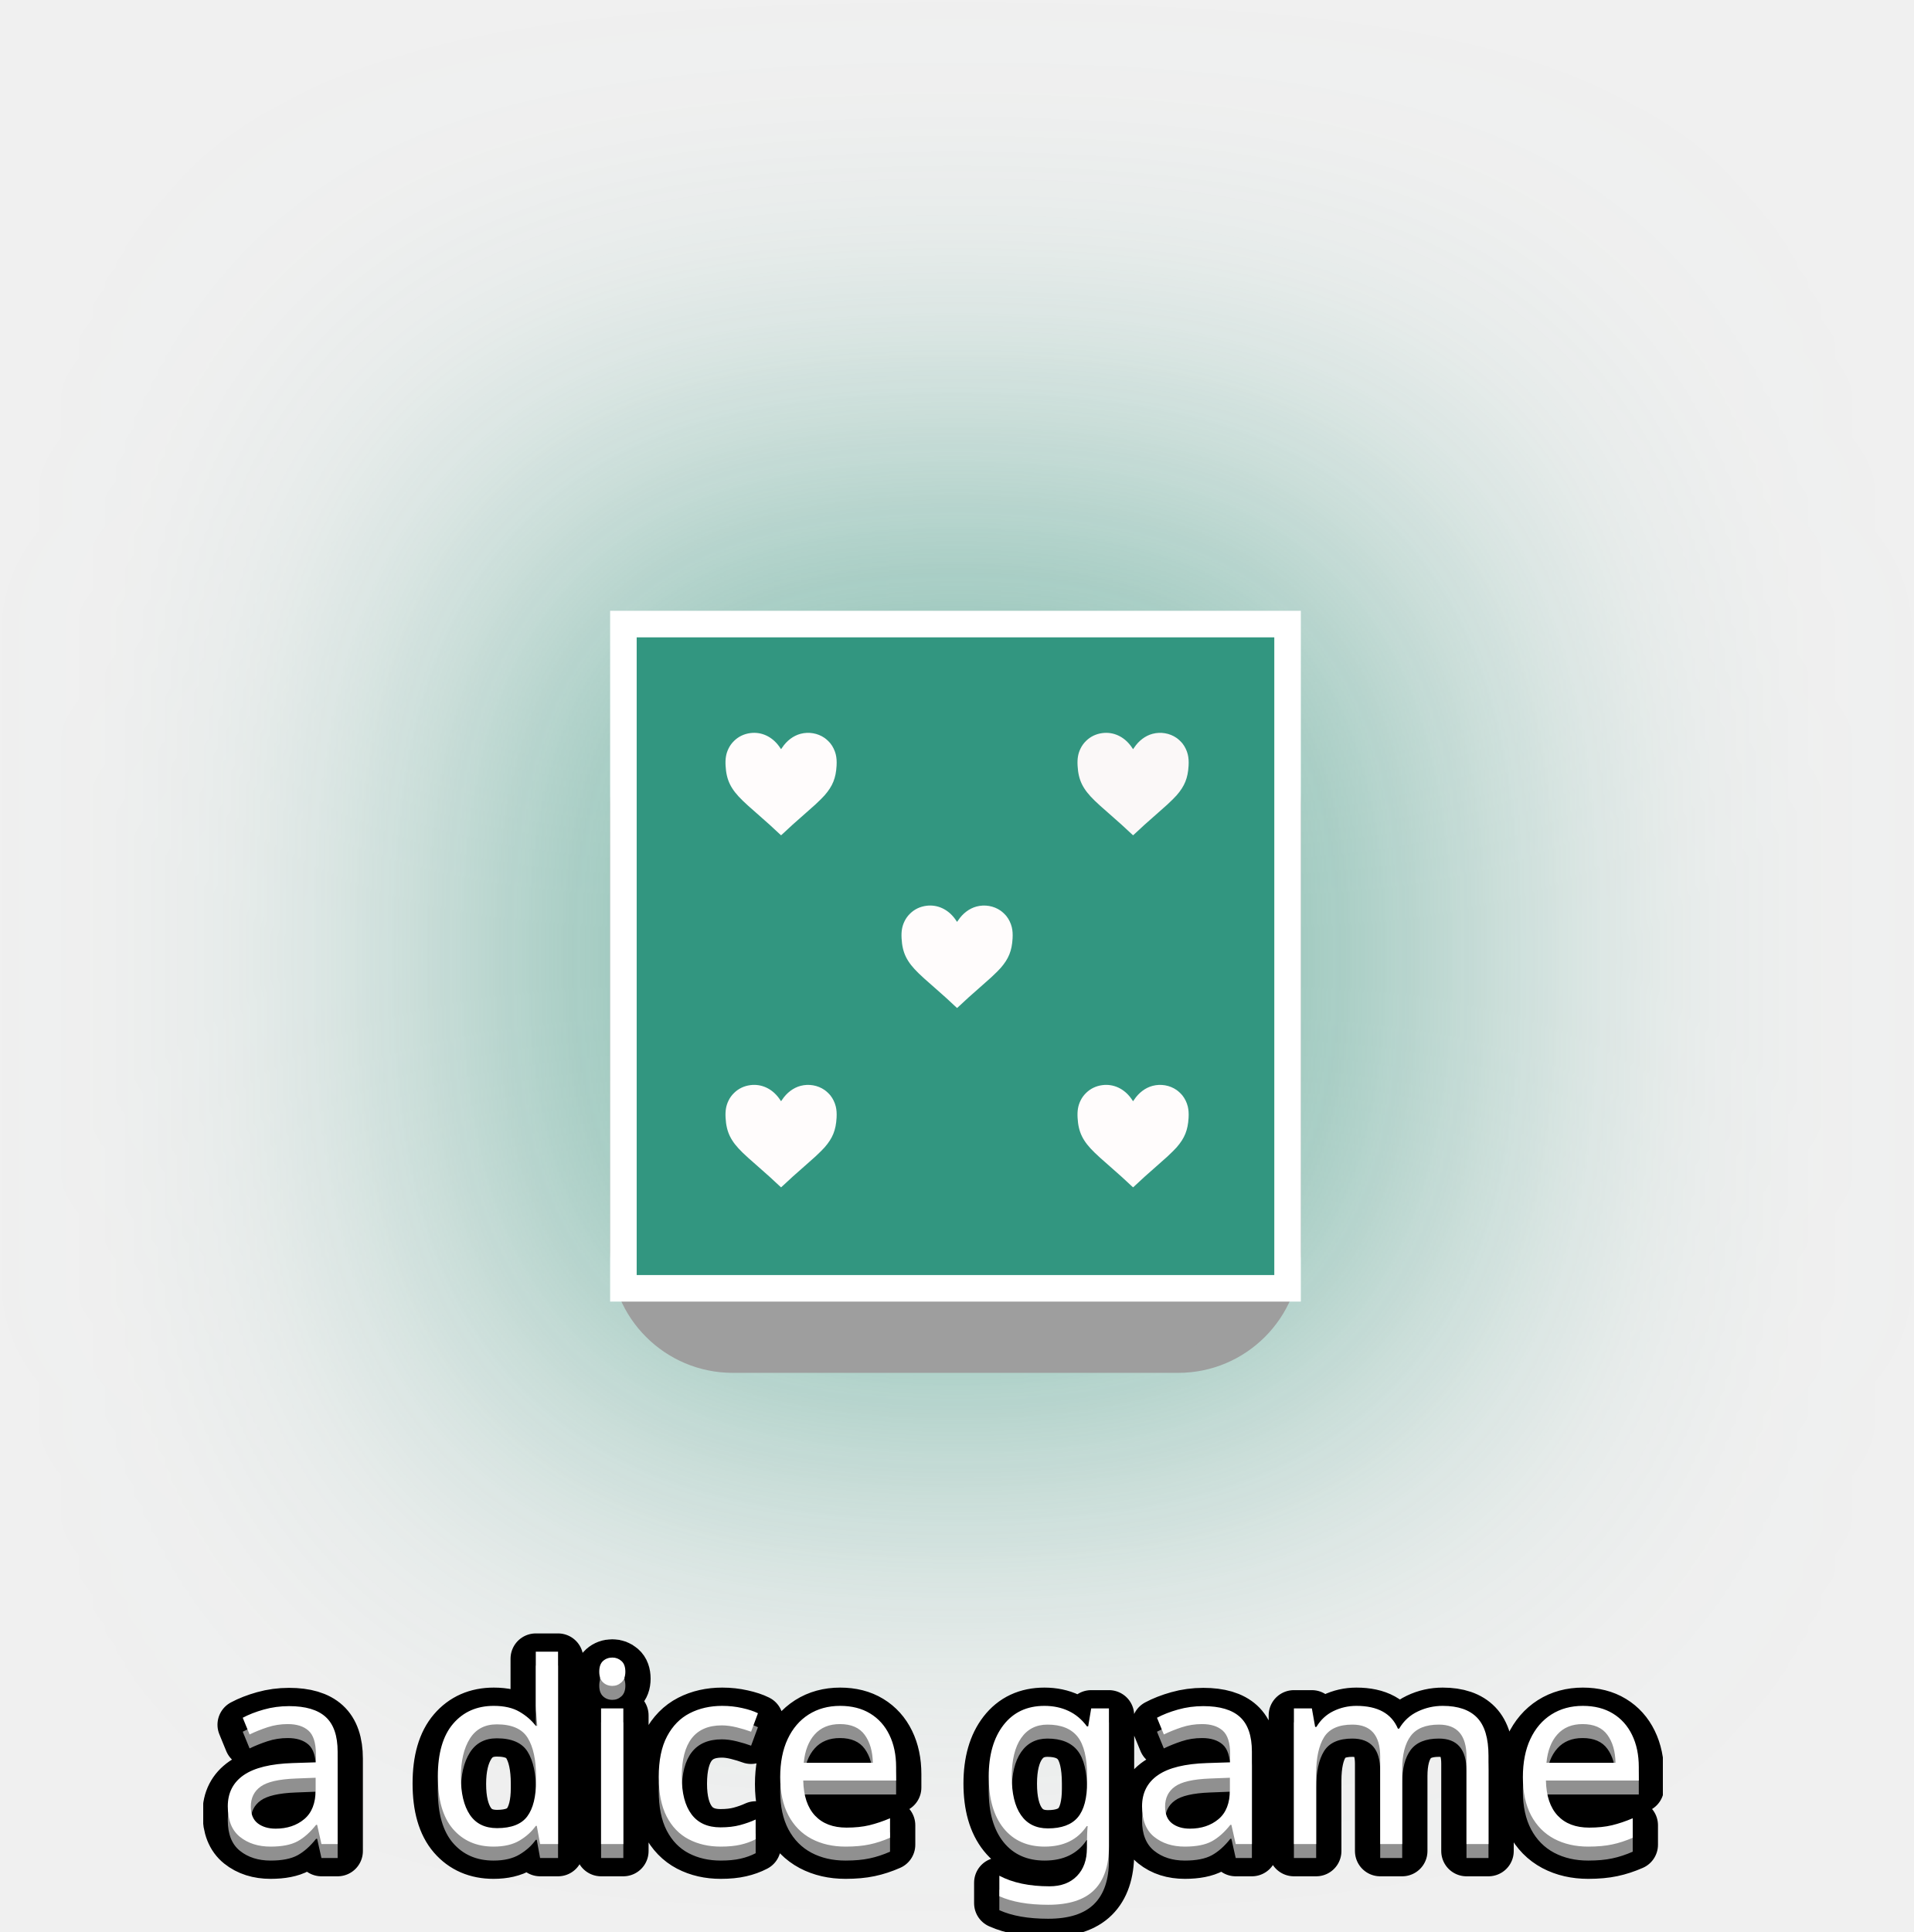
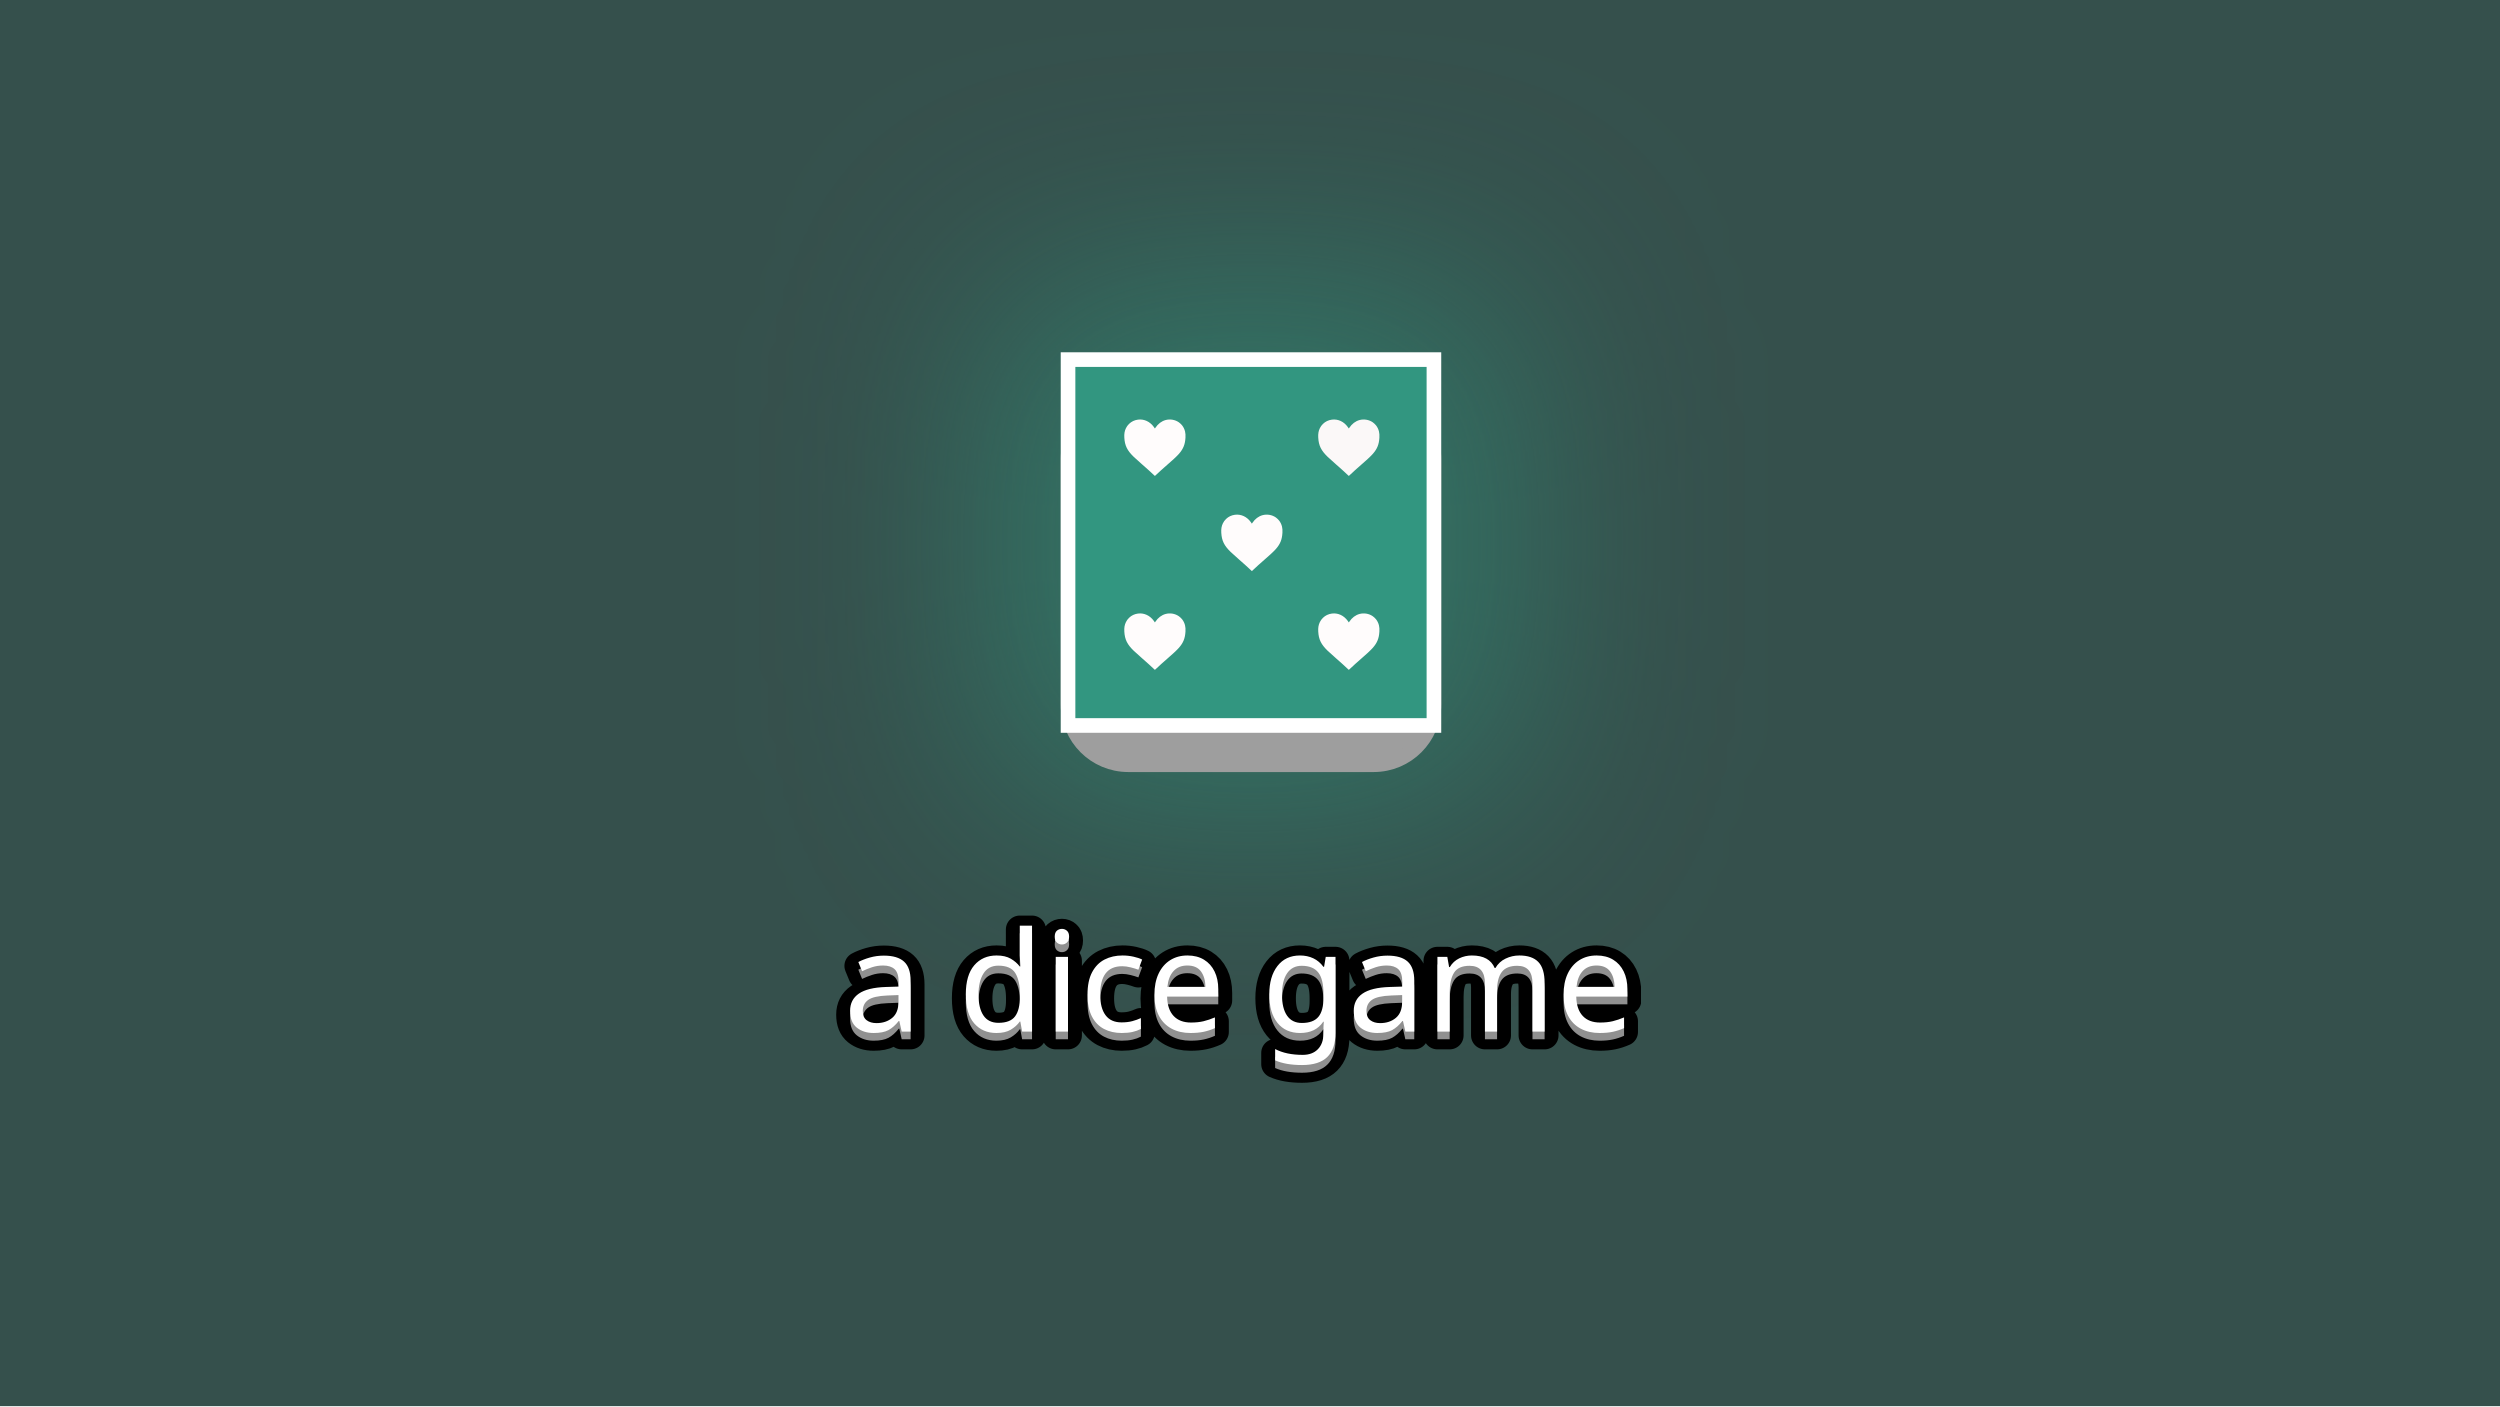
- <svg xmlns="http://www.w3.org/2000/svg" xmlns:xlink="http://www.w3.org/1999/xlink" width="576.183mm" height="581.717mm" viewBox="0 0 576.183 581.717" version="1.1" id="svg1" xml:space="preserve">
+ <svg xmlns="http://www.w3.org/2000/svg" xmlns:xlink="http://www.w3.org/1999/xlink" width="1366.556mm" height="768.59mm" viewBox="0 0 1366.556 768.59" version="1.1" id="svg1" xml:space="preserve">
  <defs id="defs1">
    <linearGradient id="swatch26">
      <stop style="stop-color:#000000;stop-opacity:0;" offset="0" id="stop26" />
    </linearGradient>
    <linearGradient id="swatch18">
      <stop style="stop-color:#ff0000;stop-opacity:1;" offset="0" id="stop18" />
    </linearGradient>
    <linearGradient xlink:href="#swatch26" id="linearGradient26" x1="74.5" y1="100.41" x2="124.923" y2="100.41" gradientUnits="userSpaceOnUse" gradientTransform="matrix(6.070636,0,0,6.070636,-419.2201,-519.8017)" />
    <filter style="color-interpolation-filters:sRGB" id="filter1" x="-0.022" y="-0.024" width="1.044" height="1.048">
      <feGaussianBlur stdDeviation="1.133" id="feGaussianBlur1" />
    </filter>
    <filter style="color-interpolation-filters:sRGB" id="filter1-4" x="-0.022" y="-0.024" width="1.044" height="1.048">
      <feGaussianBlur stdDeviation="1.133" id="feGaussianBlur1-1" />
    </filter>
    <linearGradient xlink:href="#swatch26" id="linearGradient2" gradientUnits="userSpaceOnUse" gradientTransform="matrix(6.070636,0,0,6.070636,-419.2201,-519.8017)" x1="74.5" y1="100.41" x2="124.923" y2="100.41" />
    <filter style="color-interpolation-filters:sRGB" id="filter1-9" x="-0.022" y="-0.024" width="1.044" height="1.048">
      <feGaussianBlur stdDeviation="1.133" id="feGaussianBlur1-6" />
    </filter>
    <linearGradient xlink:href="#swatch26" id="linearGradient3" gradientUnits="userSpaceOnUse" gradientTransform="matrix(6.070636,0,0,6.070636,-419.2201,-519.8017)" x1="74.5" y1="100.41" x2="124.923" y2="100.41" />
    <filter style="color-interpolation-filters:sRGB" id="filter1-8" x="-0.022" y="-0.024" width="1.044" height="1.048">
      <feGaussianBlur stdDeviation="1.133" id="feGaussianBlur1-2" />
    </filter>
    <linearGradient xlink:href="#swatch26" id="linearGradient4" gradientUnits="userSpaceOnUse" gradientTransform="matrix(6.070636,0,0,6.070636,-419.2201,-519.8017)" x1="74.5" y1="100.41" x2="124.923" y2="100.41" />
    <filter style="color-interpolation-filters:sRGB" id="filter1-5" x="-0.022" y="-0.024" width="1.044" height="1.048">
      <feGaussianBlur stdDeviation="1.133" id="feGaussianBlur1-3" />
    </filter>
    <linearGradient xlink:href="#swatch26" id="linearGradient5" gradientUnits="userSpaceOnUse" gradientTransform="matrix(6.070636,0,0,6.070636,-419.2201,-519.8017)" x1="74.5" y1="100.41" x2="124.923" y2="100.41" />
    <filter style="color-interpolation-filters:sRGB" id="filter6" x="-1.4508175e-05" y="-8.7960555e-05" width="1" height="1">
      <feGaussianBlur stdDeviation="0.003" id="feGaussianBlur6" />
    </filter>
    <filter style="color-interpolation-filters:sRGB" id="filter2" x="-0.494" y="-0.494" width="1.988" height="1.988">
      <feGaussianBlur stdDeviation="41.156" id="feGaussianBlur2" />
    </filter>
    <filter style="color-interpolation-filters:sRGB" id="filter6-0" x="-0.017" y="-0.105" width="1.034" height="1.209">
      <feGaussianBlur stdDeviation="0.003" id="feGaussianBlur6-0" />
    </filter>
  </defs>
-   <g id="layer1" transform="translate(184.7341,1216.606)">
-     <rect style="opacity:0.53;mix-blend-mode:normal;fill:#30947c;fill-opacity:1;stroke:none;stroke-width:0.794;stroke-dasharray:none;stroke-opacity:1;filter:url(#filter2)" id="rect1-1" width="200" x="0.364" y="-118.515" ry="32.934" rx="32.934" height="200" transform="matrix(1.449335,0,0,1.449335,-42.10366,-901.6797)" />
-     <rect style="fill:#9e9e9e;fill-opacity:1;stroke:#9e9e9e;stroke-width:7.994;stroke-dasharray:none;stroke-opacity:1" id="rect1-3" width="200" x="2.994" y="-1007.243" ry="32.934" rx="32.934" height="200" />
-     <rect style="fill:#329680;fill-opacity:1;stroke:#ffffff;stroke-width:7.994;stroke-dasharray:none;stroke-opacity:1" id="rect1" width="200" x="2.993" y="-1028.699" ry="0" rx="32.934" height="200" />
-     <path style="mix-blend-mode:normal;fill:#fffcfc;fill-opacity:1;fill-rule:nonzero;stroke:url(#linearGradient4);stroke-width:7.503;stroke-linecap:round;stroke-linejoin:round;stroke-dasharray:none;stroke-opacity:1;paint-order:normal;filter:url(#filter1-8)" d="M 104.942,237.89 C 89.384,223.248 75.224,210.569 50.043,188.732 24.95,166.971 18.747,161.438 9.463,152.529 -21.969,122.368 -33.437,99.204 -35.561,61.59 c -1.04,-18.426 1.215,-31.546 7.689,-44.724 3.824,-7.784 8.417,-14.04 14.938,-20.345 11.485,-11.105 26.074,-17.988 42.609,-20.103 29.125,-3.725 56.962,9.022 75.669,34.651 1.278,1.751 2.908,4.12 3.621,5.265 0.714,1.145 1.394,2.045 1.512,2.002 0.119,-0.044 1.323,-1.74 2.677,-3.77 12.209,-18.3 29.531,-31.238 48.484,-36.215 21.719,-5.703 45.223,-1.714 63.245,10.735 5.098,3.522 11.665,9.626 15.516,14.424 6.346,7.906 11.501,18.439 13.977,28.554 2.104,8.595 2.775,17.995 2.108,29.527 -1.86,32.191 -10.306,52.927 -31.29,76.826 -1.518,1.729 -5.777,6.163 -9.465,9.853 -9.609,9.615 -16.677,16.03 -38.692,35.118 -30.522,26.464 -44.918,39.315 -61.051,54.502 -2.902,2.732 -5.387,4.967 -5.523,4.967 -0.136,0 -2.621,-2.235 -5.523,-4.966 z" id="path16-8" transform="matrix(0.1144497,0,0,0.1155228,37.83111,-887.1544)" />
-     <path style="mix-blend-mode:normal;fill:#fffcfc;fill-opacity:1;fill-rule:nonzero;stroke:url(#linearGradient2);stroke-width:7.503;stroke-linecap:round;stroke-linejoin:round;stroke-dasharray:none;stroke-opacity:1;paint-order:normal;filter:url(#filter1-4)" d="M 104.942,237.89 C 89.384,223.248 75.224,210.569 50.043,188.732 24.95,166.971 18.747,161.438 9.463,152.529 -21.969,122.368 -33.437,99.204 -35.561,61.59 c -1.04,-18.426 1.215,-31.546 7.689,-44.724 3.824,-7.784 8.417,-14.04 14.938,-20.345 11.485,-11.105 26.074,-17.988 42.609,-20.103 29.125,-3.725 56.962,9.022 75.669,34.651 1.278,1.751 2.908,4.12 3.621,5.265 0.714,1.145 1.394,2.045 1.512,2.002 0.119,-0.044 1.323,-1.74 2.677,-3.77 12.209,-18.3 29.531,-31.238 48.484,-36.215 21.719,-5.703 45.223,-1.714 63.245,10.735 5.098,3.522 11.665,9.626 15.516,14.424 6.346,7.906 11.501,18.439 13.977,28.554 2.104,8.595 2.775,17.995 2.108,29.527 -1.86,32.191 -10.306,52.927 -31.29,76.826 -1.518,1.729 -5.777,6.163 -9.465,9.853 -9.609,9.615 -16.677,16.03 -38.692,35.118 -30.522,26.464 -44.918,39.315 -61.051,54.502 -2.902,2.732 -5.387,4.967 -5.523,4.967 -0.136,0 -2.621,-2.235 -5.523,-4.966 z" id="path16-5" transform="matrix(0.1144497,0,0,0.1155228,37.83111,-993.1544)" />
-     <path style="mix-blend-mode:normal;fill:#fbf8f8;fill-opacity:1;fill-rule:nonzero;stroke:url(#linearGradient3);stroke-width:7.503;stroke-linecap:round;stroke-linejoin:round;stroke-dasharray:none;stroke-opacity:1;paint-order:normal;filter:url(#filter1-9)" d="M 104.942,237.89 C 89.384,223.248 75.224,210.569 50.043,188.732 24.95,166.971 18.747,161.438 9.463,152.529 -21.969,122.368 -33.437,99.204 -35.561,61.59 c -1.04,-18.426 1.215,-31.546 7.689,-44.724 3.824,-7.784 8.417,-14.04 14.938,-20.345 11.485,-11.105 26.074,-17.988 42.609,-20.103 29.125,-3.725 56.962,9.022 75.669,34.651 1.278,1.751 2.908,4.12 3.621,5.265 0.714,1.145 1.394,2.045 1.512,2.002 0.119,-0.044 1.323,-1.74 2.677,-3.77 12.209,-18.3 29.531,-31.238 48.484,-36.215 21.719,-5.703 45.223,-1.714 63.245,10.735 5.098,3.522 11.665,9.626 15.516,14.424 6.346,7.906 11.501,18.439 13.977,28.554 2.104,8.595 2.775,17.995 2.108,29.527 -1.86,32.191 -10.306,52.927 -31.29,76.826 -1.518,1.729 -5.777,6.163 -9.465,9.853 -9.609,9.615 -16.677,16.03 -38.692,35.118 -30.522,26.464 -44.918,39.315 -61.051,54.502 -2.902,2.732 -5.387,4.967 -5.523,4.967 -0.136,0 -2.621,-2.235 -5.523,-4.966 z" id="path16-2" transform="matrix(0.1144497,0,0,0.1155228,143.8311,-993.1544)" />
-     <path style="mix-blend-mode:normal;fill:#fffcfc;fill-opacity:1;fill-rule:nonzero;stroke:url(#linearGradient5);stroke-width:7.503;stroke-linecap:round;stroke-linejoin:round;stroke-dasharray:none;stroke-opacity:1;paint-order:normal;filter:url(#filter1-5)" d="M 104.942,237.89 C 89.384,223.248 75.224,210.569 50.043,188.732 24.95,166.971 18.747,161.438 9.463,152.529 -21.969,122.368 -33.437,99.204 -35.561,61.59 c -1.04,-18.426 1.215,-31.546 7.689,-44.724 3.824,-7.784 8.417,-14.04 14.938,-20.345 11.485,-11.105 26.074,-17.988 42.609,-20.103 29.125,-3.725 56.962,9.022 75.669,34.651 1.278,1.751 2.908,4.12 3.621,5.265 0.714,1.145 1.394,2.045 1.512,2.002 0.119,-0.044 1.323,-1.74 2.677,-3.77 12.209,-18.3 29.531,-31.238 48.484,-36.215 21.719,-5.703 45.223,-1.714 63.245,10.735 5.098,3.522 11.665,9.626 15.516,14.424 6.346,7.906 11.501,18.439 13.977,28.554 2.104,8.595 2.775,17.995 2.108,29.527 -1.86,32.191 -10.306,52.927 -31.29,76.826 -1.518,1.729 -5.777,6.163 -9.465,9.853 -9.609,9.615 -16.677,16.03 -38.692,35.118 -30.522,26.464 -44.918,39.315 -61.051,54.502 -2.902,2.732 -5.387,4.967 -5.523,4.967 -0.136,0 -2.621,-2.235 -5.523,-4.966 z" id="path16-7" transform="matrix(0.1144497,0,0,0.1155228,143.8311,-887.1544)" />
-     <path style="mix-blend-mode:normal;fill:#fffcfc;fill-opacity:1;fill-rule:nonzero;stroke:url(#linearGradient26);stroke-width:7.503;stroke-linecap:round;stroke-linejoin:round;stroke-dasharray:none;stroke-opacity:1;paint-order:normal;filter:url(#filter1)" d="M 104.942,237.89 C 89.384,223.248 75.224,210.569 50.043,188.732 24.95,166.971 18.747,161.438 9.463,152.529 -21.969,122.368 -33.437,99.204 -35.561,61.59 c -1.04,-18.426 1.215,-31.546 7.689,-44.724 3.824,-7.784 8.417,-14.04 14.938,-20.345 11.485,-11.105 26.074,-17.988 42.609,-20.103 29.125,-3.725 56.962,9.022 75.669,34.651 1.278,1.751 2.908,4.12 3.621,5.265 0.714,1.145 1.394,2.045 1.512,2.002 0.119,-0.044 1.323,-1.74 2.677,-3.77 12.209,-18.3 29.531,-31.238 48.484,-36.215 21.719,-5.703 45.223,-1.714 63.245,10.735 5.098,3.522 11.665,9.626 15.516,14.424 6.346,7.906 11.501,18.439 13.977,28.554 2.104,8.595 2.775,17.995 2.108,29.527 -1.86,32.191 -10.306,52.927 -31.29,76.826 -1.518,1.729 -5.777,6.163 -9.465,9.853 -9.609,9.615 -16.677,16.03 -38.692,35.118 -30.522,26.464 -44.918,39.315 -61.051,54.502 -2.902,2.732 -5.387,4.967 -5.523,4.967 -0.136,0 -2.621,-2.235 -5.523,-4.966 z" id="path16" transform="matrix(0.1144497,0,0,0.1155228,90.83111,-941.1544)" />
-     <text xml:space="preserve" style="font-style:normal;font-variant:normal;font-weight:normal;font-stretch:normal;font-size:76.2px;font-family:Rubik;-inkscape-font-specification:Rubik;letter-spacing:0px;fill:#ffffff;fill-opacity:1;stroke:#000000;stroke-width:15.208;stroke-linecap:round;stroke-linejoin:round;stroke-dasharray:none;stroke-opacity:1;filter:url(#filter6-0)" x="-122.631" y="242.536" id="text6-10" transform="matrix(1.000001,0,0,0.9999974,2.993294,-901.7988)">
+   <g id="layer1" transform="translate(583.8135,315.262)">
+     <path style="fill:#35504c;fill-opacity:1;stroke:none;stroke-width:0;stroke-linecap:round;stroke-linejoin:round;stroke-dasharray:none" id="path6" d="m 395.696,394.615 -592.463,1e-5 -10e-6,-592.463 592.463,-1e-5 z" transform="matrix(2.306569,0,0,1.297279,-129.9573,-58.59771)" />
+     <rect style="opacity:0.53;mix-blend-mode:normal;fill:#30947c;fill-opacity:1;stroke:none;stroke-width:0.794;stroke-dasharray:none;stroke-opacity:1;filter:url(#filter2)" id="rect1-1" width="200" x="0.364" y="-118.515" ry="32.934" rx="32.934" height="200" transform="matrix(1.449335,0,0,1.449335,-45.09707,8.319603)" />
+     <rect style="fill:#9e9e9e;fill-opacity:1;stroke:#9e9e9e;stroke-width:7.994;stroke-dasharray:none;stroke-opacity:1" id="rect1-3" width="200" x="0" y="-97.244" ry="32.934" rx="32.934" height="200" />
+     <rect style="fill:#329680;fill-opacity:1;stroke:#ffffff;stroke-width:7.994;stroke-dasharray:none;stroke-opacity:1" id="rect1" width="200" x="0" y="-118.7" ry="0" rx="32.934" height="200" />
+     <path style="mix-blend-mode:normal;fill:#fffcfc;fill-opacity:1;fill-rule:nonzero;stroke:url(#linearGradient4);stroke-width:7.503;stroke-linecap:round;stroke-linejoin:round;stroke-dasharray:none;stroke-opacity:1;paint-order:normal;filter:url(#filter1-8)" d="M 104.942,237.89 C 89.384,223.248 75.224,210.569 50.043,188.732 24.95,166.971 18.747,161.438 9.463,152.529 -21.969,122.368 -33.437,99.204 -35.561,61.59 c -1.04,-18.426 1.215,-31.546 7.689,-44.724 3.824,-7.784 8.417,-14.04 14.938,-20.345 11.485,-11.105 26.074,-17.988 42.609,-20.103 29.125,-3.725 56.962,9.022 75.669,34.651 1.278,1.751 2.908,4.12 3.621,5.265 0.714,1.145 1.394,2.045 1.512,2.002 0.119,-0.044 1.323,-1.74 2.677,-3.77 12.209,-18.3 29.531,-31.238 48.484,-36.215 21.719,-5.703 45.223,-1.714 63.245,10.735 5.098,3.522 11.665,9.626 15.516,14.424 6.346,7.906 11.501,18.439 13.977,28.554 2.104,8.595 2.775,17.995 2.108,29.527 -1.86,32.191 -10.306,52.927 -31.29,76.826 -1.518,1.729 -5.777,6.163 -9.465,9.853 -9.609,9.615 -16.677,16.03 -38.692,35.118 -30.522,26.464 -44.918,39.315 -61.051,54.502 -2.902,2.732 -5.387,4.967 -5.523,4.967 -0.136,0 -2.621,-2.235 -5.523,-4.966 z" id="path16-8" transform="matrix(0.1144497,0,0,0.1155228,34.83769,22.84487)" />
+     <path style="mix-blend-mode:normal;fill:#fffcfc;fill-opacity:1;fill-rule:nonzero;stroke:url(#linearGradient2);stroke-width:7.503;stroke-linecap:round;stroke-linejoin:round;stroke-dasharray:none;stroke-opacity:1;paint-order:normal;filter:url(#filter1-4)" d="M 104.942,237.89 C 89.384,223.248 75.224,210.569 50.043,188.732 24.95,166.971 18.747,161.438 9.463,152.529 -21.969,122.368 -33.437,99.204 -35.561,61.59 c -1.04,-18.426 1.215,-31.546 7.689,-44.724 3.824,-7.784 8.417,-14.04 14.938,-20.345 11.485,-11.105 26.074,-17.988 42.609,-20.103 29.125,-3.725 56.962,9.022 75.669,34.651 1.278,1.751 2.908,4.12 3.621,5.265 0.714,1.145 1.394,2.045 1.512,2.002 0.119,-0.044 1.323,-1.74 2.677,-3.77 12.209,-18.3 29.531,-31.238 48.484,-36.215 21.719,-5.703 45.223,-1.714 63.245,10.735 5.098,3.522 11.665,9.626 15.516,14.424 6.346,7.906 11.501,18.439 13.977,28.554 2.104,8.595 2.775,17.995 2.108,29.527 -1.86,32.191 -10.306,52.927 -31.29,76.826 -1.518,1.729 -5.777,6.163 -9.465,9.853 -9.609,9.615 -16.677,16.03 -38.692,35.118 -30.522,26.464 -44.918,39.315 -61.051,54.502 -2.902,2.732 -5.387,4.967 -5.523,4.967 -0.136,0 -2.621,-2.235 -5.523,-4.966 z" id="path16-5" transform="matrix(0.1144497,0,0,0.1155228,34.83769,-83.15514)" />
+     <path style="mix-blend-mode:normal;fill:#fbf8f8;fill-opacity:1;fill-rule:nonzero;stroke:url(#linearGradient3);stroke-width:7.503;stroke-linecap:round;stroke-linejoin:round;stroke-dasharray:none;stroke-opacity:1;paint-order:normal;filter:url(#filter1-9)" d="M 104.942,237.89 C 89.384,223.248 75.224,210.569 50.043,188.732 24.95,166.971 18.747,161.438 9.463,152.529 -21.969,122.368 -33.437,99.204 -35.561,61.59 c -1.04,-18.426 1.215,-31.546 7.689,-44.724 3.824,-7.784 8.417,-14.04 14.938,-20.345 11.485,-11.105 26.074,-17.988 42.609,-20.103 29.125,-3.725 56.962,9.022 75.669,34.651 1.278,1.751 2.908,4.12 3.621,5.265 0.714,1.145 1.394,2.045 1.512,2.002 0.119,-0.044 1.323,-1.74 2.677,-3.77 12.209,-18.3 29.531,-31.238 48.484,-36.215 21.719,-5.703 45.223,-1.714 63.245,10.735 5.098,3.522 11.665,9.626 15.516,14.424 6.346,7.906 11.501,18.439 13.977,28.554 2.104,8.595 2.775,17.995 2.108,29.527 -1.86,32.191 -10.306,52.927 -31.29,76.826 -1.518,1.729 -5.777,6.163 -9.465,9.853 -9.609,9.615 -16.677,16.03 -38.692,35.118 -30.522,26.464 -44.918,39.315 -61.051,54.502 -2.902,2.732 -5.387,4.967 -5.523,4.967 -0.136,0 -2.621,-2.235 -5.523,-4.966 z" id="path16-2" transform="matrix(0.1144497,0,0,0.1155228,140.8377,-83.15514)" />
+     <path style="mix-blend-mode:normal;fill:#fffcfc;fill-opacity:1;fill-rule:nonzero;stroke:url(#linearGradient5);stroke-width:7.503;stroke-linecap:round;stroke-linejoin:round;stroke-dasharray:none;stroke-opacity:1;paint-order:normal;filter:url(#filter1-5)" d="M 104.942,237.89 C 89.384,223.248 75.224,210.569 50.043,188.732 24.95,166.971 18.747,161.438 9.463,152.529 -21.969,122.368 -33.437,99.204 -35.561,61.59 c -1.04,-18.426 1.215,-31.546 7.689,-44.724 3.824,-7.784 8.417,-14.04 14.938,-20.345 11.485,-11.105 26.074,-17.988 42.609,-20.103 29.125,-3.725 56.962,9.022 75.669,34.651 1.278,1.751 2.908,4.12 3.621,5.265 0.714,1.145 1.394,2.045 1.512,2.002 0.119,-0.044 1.323,-1.74 2.677,-3.77 12.209,-18.3 29.531,-31.238 48.484,-36.215 21.719,-5.703 45.223,-1.714 63.245,10.735 5.098,3.522 11.665,9.626 15.516,14.424 6.346,7.906 11.501,18.439 13.977,28.554 2.104,8.595 2.775,17.995 2.108,29.527 -1.86,32.191 -10.306,52.927 -31.29,76.826 -1.518,1.729 -5.777,6.163 -9.465,9.853 -9.609,9.615 -16.677,16.03 -38.692,35.118 -30.522,26.464 -44.918,39.315 -61.051,54.502 -2.902,2.732 -5.387,4.967 -5.523,4.967 -0.136,0 -2.621,-2.235 -5.523,-4.966 z" id="path16-7" transform="matrix(0.1144497,0,0,0.1155228,140.8377,22.84487)" />
+     <path style="mix-blend-mode:normal;fill:#fffcfc;fill-opacity:1;fill-rule:nonzero;stroke:url(#linearGradient26);stroke-width:7.503;stroke-linecap:round;stroke-linejoin:round;stroke-dasharray:none;stroke-opacity:1;paint-order:normal;filter:url(#filter1)" d="M 104.942,237.89 C 89.384,223.248 75.224,210.569 50.043,188.732 24.95,166.971 18.747,161.438 9.463,152.529 -21.969,122.368 -33.437,99.204 -35.561,61.59 c -1.04,-18.426 1.215,-31.546 7.689,-44.724 3.824,-7.784 8.417,-14.04 14.938,-20.345 11.485,-11.105 26.074,-17.988 42.609,-20.103 29.125,-3.725 56.962,9.022 75.669,34.651 1.278,1.751 2.908,4.12 3.621,5.265 0.714,1.145 1.394,2.045 1.512,2.002 0.119,-0.044 1.323,-1.74 2.677,-3.77 12.209,-18.3 29.531,-31.238 48.484,-36.215 21.719,-5.703 45.223,-1.714 63.245,10.735 5.098,3.522 11.665,9.626 15.516,14.424 6.346,7.906 11.501,18.439 13.977,28.554 2.104,8.595 2.775,17.995 2.108,29.527 -1.86,32.191 -10.306,52.927 -31.29,76.826 -1.518,1.729 -5.777,6.163 -9.465,9.853 -9.609,9.615 -16.677,16.03 -38.692,35.118 -30.522,26.464 -44.918,39.315 -61.051,54.502 -2.902,2.732 -5.387,4.967 -5.523,4.967 -0.136,0 -2.621,-2.235 -5.523,-4.966 z" id="path16" transform="matrix(0.1144497,0,0,0.1155228,87.83769,-31.15514)" />
+     <text xml:space="preserve" style="font-style:normal;font-variant:normal;font-weight:normal;font-stretch:normal;font-size:76.2px;font-family:Rubik;-inkscape-font-specification:Rubik;letter-spacing:0px;fill:#ffffff;fill-opacity:1;stroke:#000000;stroke-width:15.208;stroke-linecap:round;stroke-linejoin:round;stroke-dasharray:none;stroke-opacity:1;filter:url(#filter6-0)" x="-122.631" y="242.536" id="text6-10" transform="matrix(1.000001,0,0,0.9999974,-1.2468829e-4,8.200507)">
      <tspan id="tspan6-7" style="font-style:normal;font-variant:normal;font-weight:normal;font-stretch:normal;font-size:76.2px;font-family:Rubik;-inkscape-font-specification:Rubik;letter-spacing:0px;fill:#ffffff;fill-opacity:1;stroke:#000000;stroke-width:15.208;stroke-dasharray:none;stroke-opacity:1" x="-122.631" y="242.536">a dice game</tspan>
    </text>
-     <text xml:space="preserve" style="font-style:normal;font-variant:normal;font-weight:normal;font-stretch:normal;font-size:76.199px;font-family:Rubik;-inkscape-font-specification:Rubik;letter-spacing:0px;opacity:1;mix-blend-mode:normal;fill:#909090;fill-opacity:1;stroke:none;stroke-width:3.708;stroke-linecap:round;stroke-linejoin:round" x="-119.638" y="-657.162" id="text6-1">
-       <tspan id="tspan6-1" style="font-style:normal;font-variant:normal;font-weight:normal;font-stretch:normal;font-size:76.199px;font-family:Rubik;-inkscape-font-specification:Rubik;letter-spacing:0px;fill:#909090;fill-opacity:1;stroke:none;stroke-width:3.708;stroke-opacity:1" x="-119.638" y="-657.162">a dice game</tspan>
+     <text xml:space="preserve" style="font-style:normal;font-variant:normal;font-weight:normal;font-stretch:normal;font-size:76.199px;font-family:Rubik;-inkscape-font-specification:Rubik;letter-spacing:0px;opacity:1;mix-blend-mode:normal;fill:#909090;fill-opacity:1;stroke:none;stroke-width:3.708;stroke-linecap:round;stroke-linejoin:round" x="-122.631" y="252.837" id="text6-1">
+       <tspan id="tspan6-1" style="font-style:normal;font-variant:normal;font-weight:normal;font-stretch:normal;font-size:76.199px;font-family:Rubik;-inkscape-font-specification:Rubik;letter-spacing:0px;fill:#909090;fill-opacity:1;stroke:none;stroke-width:3.708;stroke-opacity:1" x="-122.631" y="252.837">a dice game</tspan>
    </text>
-     <text xml:space="preserve" style="font-style:normal;font-variant:normal;font-weight:normal;font-stretch:normal;font-size:76.2px;font-family:Rubik;-inkscape-font-specification:Rubik;letter-spacing:0px;opacity:1;fill:#ffffff;fill-opacity:1;stroke:none;stroke-width:3.708;stroke-linecap:round;stroke-linejoin:round;filter:url(#filter6)" x="-122.631" y="240.436" id="text6" transform="matrix(1.000001,0,0,0.9999974,2.993294,-901.7988)">
+     <text xml:space="preserve" style="font-style:normal;font-variant:normal;font-weight:normal;font-stretch:normal;font-size:76.2px;font-family:Rubik;-inkscape-font-specification:Rubik;letter-spacing:0px;opacity:1;fill:#ffffff;fill-opacity:1;stroke:none;stroke-width:3.708;stroke-linecap:round;stroke-linejoin:round;filter:url(#filter6)" x="-122.631" y="240.436" id="text6" transform="matrix(1.000001,0,0,0.9999974,-1.2468829e-4,8.200507)">
      <tspan id="tspan6" style="font-style:normal;font-variant:normal;font-weight:normal;font-stretch:normal;font-size:76.2px;font-family:Rubik;-inkscape-font-specification:Rubik;letter-spacing:0px;fill:#ffffff;fill-opacity:1;stroke:none;stroke-width:3.708;stroke-opacity:1" x="-122.631" y="240.436">a dice game</tspan>
    </text>
  </g>
</svg>
